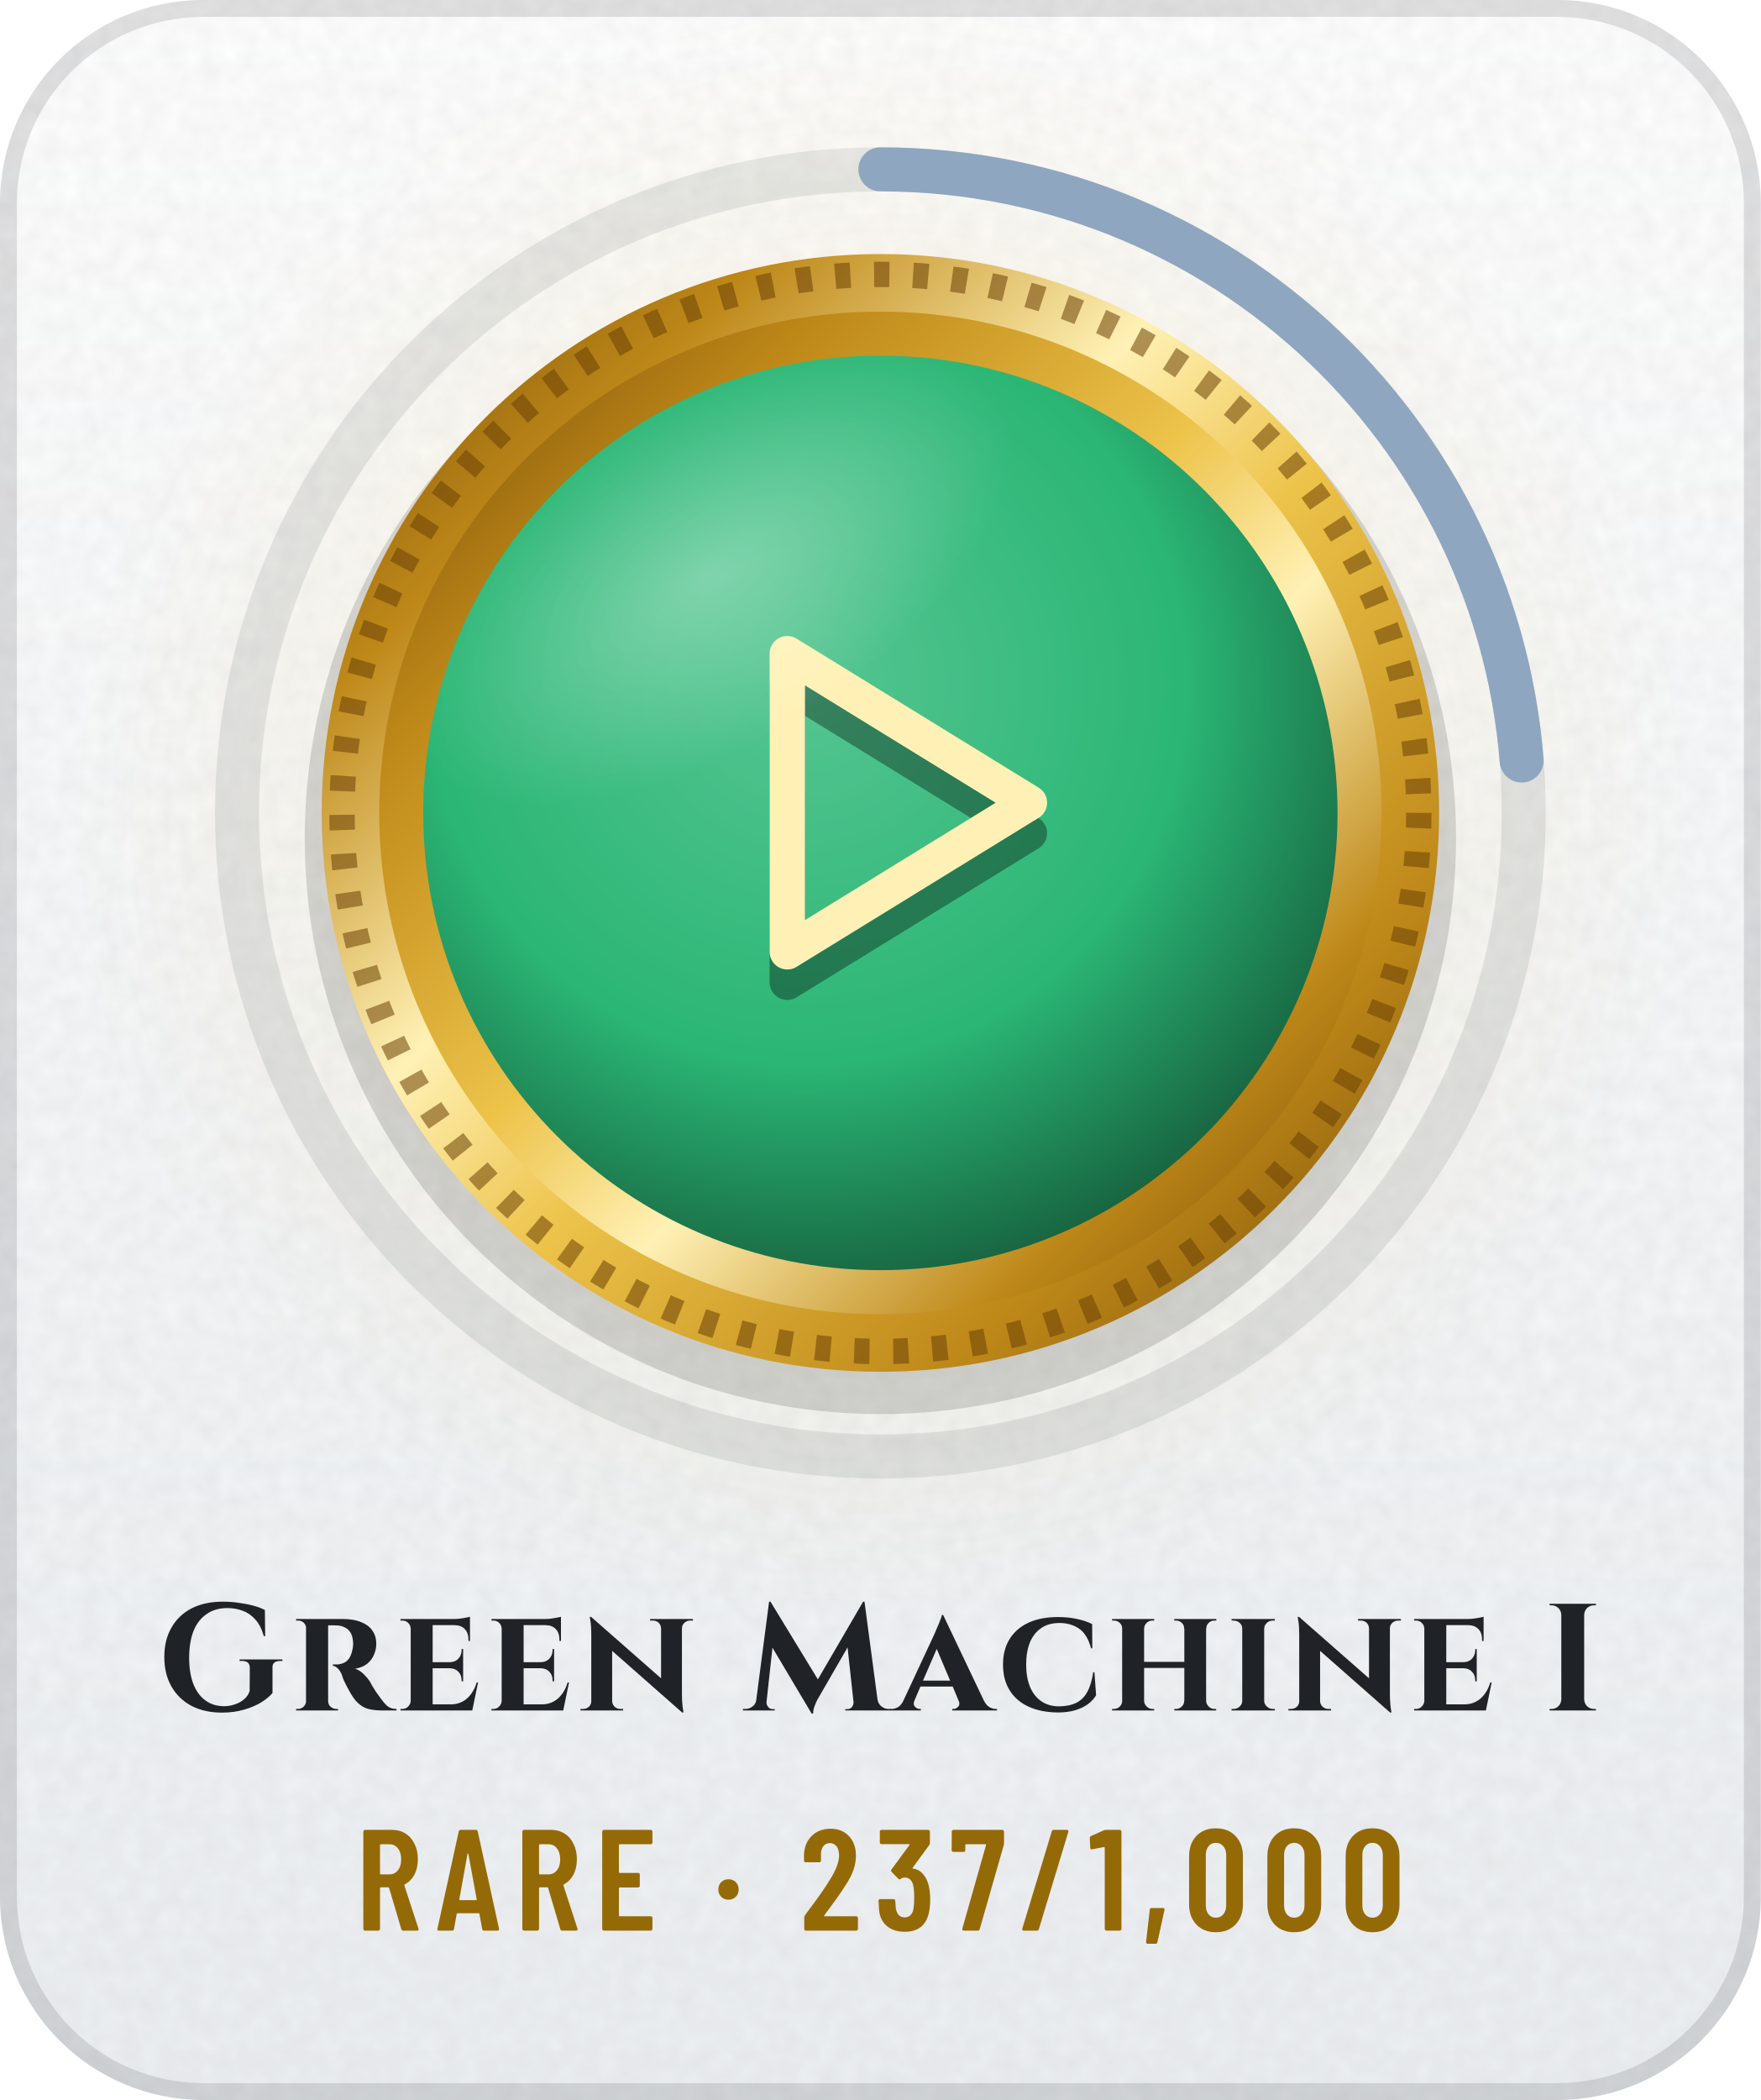
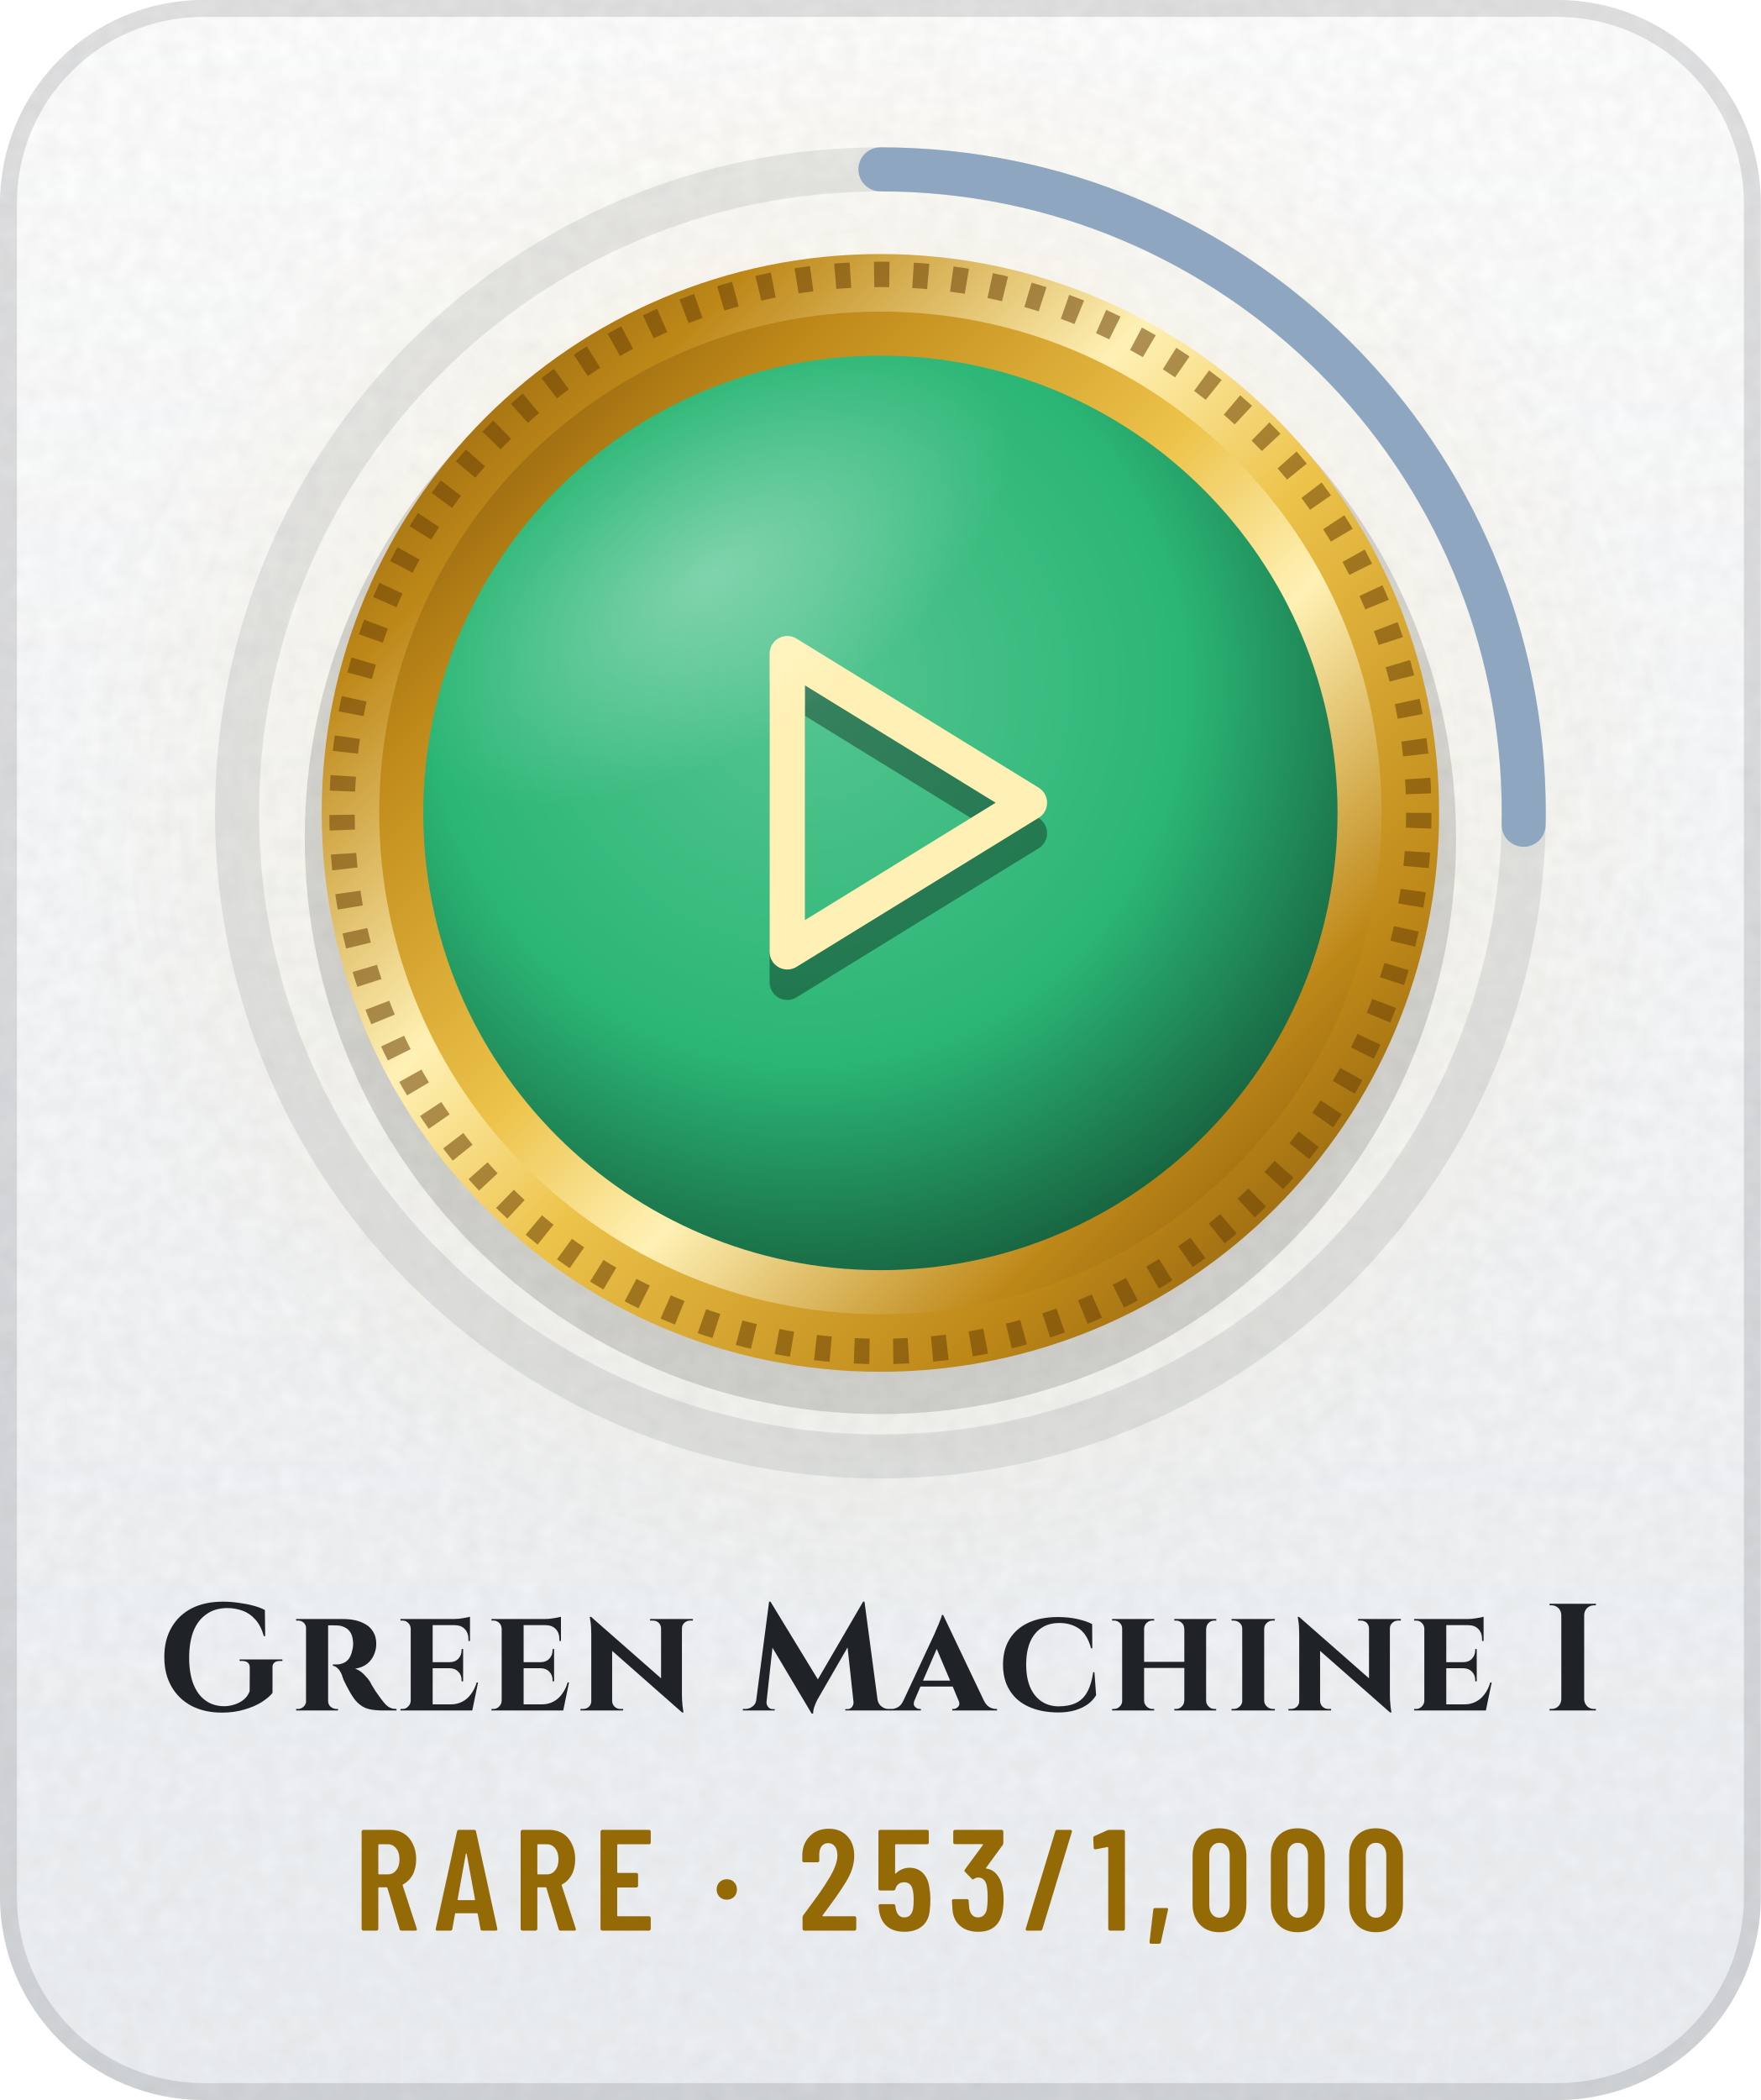
- <svg xmlns="http://www.w3.org/2000/svg" width="104" height="124" viewBox="0 0 104 124" role="img" aria-label="Green Machine I: earned, Rare, 23% to Green Machine II">
+ <svg xmlns="http://www.w3.org/2000/svg" width="104" height="124" viewBox="0 0 104 124" role="img" aria-label="Green Machine I: earned, Rare, 25% to Green Machine II">
  <style>@keyframes tw{0%,100%{opacity:.15;transform:scale(.45)}50%{opacity:1;transform:scale(1)}}.sp{transform-box:fill-box;transform-origin:center;animation:tw 3.4s ease-in-out infinite}@keyframes sh{0%{transform:translateX(-110px)}38%,100%{transform:translateX(200px)}}.sh{animation:sh 6.5s ease-in-out infinite}@keyframes fl{0%,100%{transform:translateY(0)}50%{transform:translateY(-3px)}}.fl{animation:fl 5s ease-in-out infinite}@media (prefers-reduced-motion:reduce){.sp,.fl{animation:none}.sh,.bu{display:none}}</style>
  <defs>
    <linearGradient id="bg" x1="0" y1="0" x2="0" y2="1">
      <stop offset="0" stop-color="#FFFFFF" />
      <stop offset="1" stop-color="#EDF0F3" />
    </linearGradient>
    <clipPath id="card">
      <rect width="104" height="124" rx="12" />
    </clipPath>
    <filter id="grain" x="0" y="0" width="100%" height="100%">
      <feTurbulence type="fractalNoise" baseFrequency=".85" numOctaves="2" stitchTiles="stitch" />
      <feColorMatrix values="0 0 0 0 0 0 0 0 0 0 0 0 0 0 0 0 0 0 .05 0" />
    </filter>
    <radialGradient id="glow" cx=".5" cy=".5" r=".5">
      <stop offset="0" stop-color="#EDC34A" stop-opacity="0.19" />
      <stop offset="1" stop-color="#EDC34A" stop-opacity="0" />
    </radialGradient>
    <linearGradient id="mh" x1="0" y1="0" x2="1" y2="0">
      <stop offset="0" stop-color="#6B4306" />
      <stop offset="0.2" stop-color="#BE8818" />
      <stop offset="0.4" stop-color="#FFF1B5" />
      <stop offset="0.54" stop-color="#EDC34A" />
      <stop offset="0.78" stop-color="#BE8818" />
      <stop offset="1" stop-color="#6B4306" />
    </linearGradient>
    <linearGradient id="md" x1="0" y1="0" x2="1" y2="1">
      <stop offset="0" stop-color="#6B4306" />
      <stop offset="0.2" stop-color="#BE8818" />
      <stop offset="0.4" stop-color="#FFF1B5" />
      <stop offset="0.54" stop-color="#EDC34A" />
      <stop offset="0.78" stop-color="#BE8818" />
      <stop offset="1" stop-color="#6B4306" />
    </linearGradient>
    <linearGradient id="mdr" x1="1" y1="1" x2="0" y2="0">
      <stop offset="0" stop-color="#6B4306" />
      <stop offset="0.2" stop-color="#BE8818" />
      <stop offset="0.4" stop-color="#FFF1B5" />
      <stop offset="0.54" stop-color="#EDC34A" />
      <stop offset="0.78" stop-color="#BE8818" />
      <stop offset="1" stop-color="#6B4306" />
    </linearGradient>
    <linearGradient id="dia" x1="0" y1="0" x2="1" y2="0">
      <stop offset="0" stop-color="#2F7DD1" />
      <stop offset=".5" stop-color="#7B61E0" />
      <stop offset="1" stop-color="#C2449A" />
    </linearGradient>
    <linearGradient id="pb" x1="0" y1="0" x2="1" y2="0">
      <stop offset="0" stop-color="#8FA6C0" />
      <stop offset="1" stop-color="#D3E4F4" />
    </linearGradient>
    <linearGradient id="shg" x1="0" y1="0" x2="1" y2="0">
      <stop offset="0" stop-color="#FFFFFF" stop-opacity="0" />
      <stop offset=".5" stop-color="#FFFFFF" stop-opacity=".6" />
      <stop offset="1" stop-color="#FFFFFF" stop-opacity="0" />
    </linearGradient>
    <radialGradient id="en" cx=".42" cy=".36" r=".75">
      <stop offset="0" stop-color="#55C591" />
      <stop offset=".55" stop-color="#2BB675" />
      <stop offset="1" stop-color="#11492F" />
    </radialGradient>
    <linearGradient id="ig" gradientUnits="userSpaceOnUse" x1="0" y1="34" x2="0" y2="62">
      <stop offset="0" stop-color="#FFF1B5" />
      <stop offset="1" stop-color="#EDC34A" />
    </linearGradient>
    <radialGradient id="gl" cx=".5" cy=".5" r=".5">
      <stop offset="0" stop-color="#FFFFFF" stop-opacity=".45" />
      <stop offset="1" stop-color="#FFFFFF" stop-opacity="0" />
    </radialGradient>
    <clipPath id="fc">
      <circle cx="52" cy="48" r="27" />
    </clipPath>
  </defs>
  <g clip-path="url(#card)">
    <rect width="104" height="124" fill="url(#bg)" />
    <rect width="104" height="124" filter="url(#grain)" />
  </g>
  <rect x=".5" y=".5" width="103" height="123" rx="11.5" fill="none" stroke="#1F2328" stroke-opacity=".13" />
  <circle cx="52" cy="48" r="48" fill="url(#glow)" />
  <circle cx="52" cy="48" r="38" fill="none" stroke="#1F2328" stroke-opacity=".09" stroke-width="2.6" />
-   <circle cx="52" cy="48" r="38" fill="none" stroke="#8FA6C0" stroke-width="2.6" stroke-linecap="round" stroke-dasharray="56.6 238.8" transform="rotate(-90 52 48)" />
+   <circle cx="52" cy="48" r="38" fill="none" stroke="#8FA6C0" stroke-width="2.6" stroke-linecap="round" stroke-dasharray="60.4 238.8" transform="rotate(-90 52 48)" />
  <circle cx="52" cy="49.5" r="34" fill="#000000" fill-opacity=".14" />
  <circle cx="52" cy="48" r="33" fill="url(#md)" />
  <circle cx="52" cy="48" r="31.8" fill="none" stroke="#6B4306" stroke-opacity=".55" stroke-width="1.5" stroke-dasharray=".9 1.4" />
  <circle cx="52" cy="48" r="29.6" fill="url(#mdr)" />
  <circle cx="52" cy="48" r="27" fill="url(#en)" />
  <g transform="translate(38.8 36) scale(1.1)" fill="none" stroke="#000000" stroke-width="1.9" stroke-linecap="round" stroke-linejoin="round" stroke-opacity=".35">
    <path d="M7 4l13 8-13 8z" />
  </g>
  <g transform="translate(38.8 34.2) scale(1.1)" fill="none" stroke="url(#ig)" stroke-width="1.9" stroke-linecap="round" stroke-linejoin="round">
    <path d="M7 4l13 8-13 8z" />
  </g>
  <g clip-path="url(#fc)">
    <ellipse cx="42" cy="34" rx="20" ry="10" transform="rotate(-32 42 34)" fill="url(#gl)" opacity=".7" />
    <g transform="skewX(-18)">
      <rect class="sh" x="10" y="10" width="12" height="80" fill="url(#shg)" opacity=".6" />
    </g>
  </g>
  <g transform="translate(9.3 101) scale(0.009 -0.009)" fill="#1F2328">
    <use href="#s71" x="0" />
    <use href="#s114" x="869" />
    <use href="#s101" x="1561" />
    <use href="#s101" x="2158" />
    <use href="#s110" x="2755" />
    <use href="#s77" x="3851" />
    <use href="#s97" x="4837" />
    <use href="#s99" x="5515" />
    <use href="#s104" x="6231" />
    <use href="#s105" x="7015" />
    <use href="#s110" x="7401" />
    <use href="#s101" x="8213" />
    <use href="#s73" x="9094" />
  </g>
-   <g transform="translate(21 114) scale(0.0085 -0.0085)" fill="#946A07">
+   <g transform="translate(20.9 114) scale(0.0085 -0.0085)" fill="#946A07">
    <use href="#m82" x="0" />
    <use href="#m65" x="555" />
    <use href="#m82" x="1105" />
    <use href="#m69" x="1660" />
    <use href="#m183" x="2484" />
    <use href="#m50" x="3087" />
-     <use href="#m51" x="3606" />
-     <use href="#m55" x="4126" />
-     <use href="#m47" x="4612" />
-     <use href="#m49" x="5092" />
-     <use href="#m44" x="5460" />
-     <use href="#m48" x="5754" />
-     <use href="#m48" x="6298" />
-     <use href="#m48" x="6842" />
+     <use href="#m53" x="3606" />
+     <use href="#m51" x="4128" />
+     <use href="#m47" x="4648" />
+     <use href="#m49" x="5128" />
+     <use href="#m44" x="5496" />
+     <use href="#m48" x="5790" />
+     <use href="#m48" x="6334" />
+     <use href="#m48" x="6878" />
  </g>
  <defs>
    <path id="m44" d="M33 -78 59 146Q60 157 71 157H151Q164 157 161 144L112 -80Q110 -91 99 -91H45Q39 -91 36 -88Q32 -84 33 -78Z" />
    <path id="m47" d="M21 14 226 690Q229 700 239 700H331Q337 700 340 696Q343 692 341 686L136 10Q133 0 123 0H31Q25 0 22 4Q19 8 21 14Z" />
    <path id="m48" d="M38 183V517Q38 604 89 658Q140 711 224 711Q309 711 360 658Q412 604 412 517V183Q412 96 360 42Q309 -11 224 -11Q140 -11 89 42Q38 96 38 183ZM296 176V524Q296 563 276 586Q257 610 224 610Q192 610 173 586Q154 563 154 524V176Q154 137 173 114Q192 90 224 90Q257 90 276 114Q296 137 296 176Z" />
    <path id="m49" d="M122 700H218Q223 700 226 696Q230 693 230 688V12Q230 7 226 4Q223 0 218 0H126Q121 0 118 4Q114 7 114 12V576Q114 578 112 580Q111 582 109 581L27 565H24Q13 565 13 576L10 643Q10 653 18 657L107 697Q114 700 122 700Z" />
    <path id="m50" d="M173 100H392Q397 100 400 96Q404 93 404 88V12Q404 7 400 4Q397 0 392 0H43Q38 0 34 4Q31 7 31 12V92Q31 101 36 107L75 160Q114 212 152 266Q189 320 215 363Q273 459 273 522Q273 562 256 585Q238 608 209 608Q180 608 163 586Q146 563 147 526V487Q147 482 144 478Q140 475 135 475H41Q36 475 32 478Q29 482 29 487V530Q33 610 84 659Q134 708 214 708Q293 708 342 656Q390 605 390 521Q390 471 373 422Q356 373 319 317Q294 277 260 229Q225 181 214 166Q184 126 170 106Q168 104 169 102Q170 100 173 100Z" />
    <path id="m51" d="M387 218Q387 169 380 134Q368 66 326 29Q283 -8 210 -8Q134 -8 86 32Q38 73 32 143Q30 165 28 207Q28 219 40 219H132Q144 219 144 207Q146 173 148 156Q153 125 169 108Q185 92 210 92Q234 92 250 108Q266 123 271 152Q276 182 276 230Q276 281 269 315Q263 341 248 355Q233 369 210 369Q195 369 183 360Q177 356 174 356Q172 356 166 360L119 408Q115 412 115 417Q115 421 118 425L243 595Q245 597 244 599Q242 601 239 601H49Q44 601 40 604Q37 608 37 613V688Q37 693 40 696Q44 700 49 700H373Q378 700 382 696Q385 693 385 688V609Q385 602 380 594L266 438Q262 432 268 431Q309 426 338 392Q368 358 378 307Q387 267 387 218Z" />
-     <path id="m55" d="M90 13 255 594Q257 600 251 600H116Q111 600 111 595V559Q111 554 108 550Q104 547 99 547H28Q23 547 20 550Q16 554 16 559L17 688Q17 693 20 696Q24 700 29 700H368Q373 700 376 696Q380 693 380 688V607Q380 603 378 593L211 10Q208 0 197 0H100Q87 0 90 13Z" />
+     <path id="m53" d="M400 216Q400 175 396 146Q391 72 344 32Q297 -8 219 -8Q145 -8 99 30Q53 68 43 144L40 172Q40 184 52 184H144Q156 184 157 172Q157 166 159 154Q171 92 219 92Q244 92 260 108Q275 124 280 153Q284 178 284 217Q284 254 278 281Q273 307 258 322Q242 336 219 336Q171 336 157 290Q154 279 144 279H51Q46 279 42 282Q39 286 39 291V688Q39 693 42 696Q46 700 51 700H377Q382 700 386 696Q389 693 389 688V612Q389 607 386 604Q382 600 377 600H160Q155 600 155 595V400Q155 397 157 396Q159 396 161 398Q178 416 202 426Q227 437 254 437Q314 437 350 398Q387 360 394 290Q400 259 400 216Z" />
    <path id="m65" d="M325 11 306 116Q306 121 300 121H154Q148 121 148 116L129 11Q128 0 116 0H25Q11 0 14 13L162 689Q164 700 175 700H281Q292 700 294 689L442 13V9Q442 0 431 0H338Q326 0 325 11ZM171 212H282Q288 212 287 217L229 533Q228 536 226 536Q224 536 223 533L166 217Q165 212 171 212Z" />
    <path id="m69" d="M391 600H175Q170 600 170 595V406Q170 401 175 401H303Q308 401 312 398Q315 394 315 389V312Q315 307 312 304Q308 300 303 300H175Q170 300 170 295V105Q170 100 175 100H391Q396 100 400 96Q403 93 403 88V12Q403 7 400 4Q396 0 391 0H66Q61 0 58 4Q54 7 54 12V688Q54 693 58 696Q61 700 66 700H391Q396 700 400 696Q403 693 403 688V612Q403 607 400 604Q396 600 391 600Z" />
    <path id="m82" d="M318 10 233 297Q231 301 228 301H175Q170 301 170 296V12Q170 7 166 4Q163 0 158 0H66Q61 0 58 4Q54 7 54 12V688Q54 693 58 696Q61 700 66 700H254Q307 700 348 674Q388 649 410 602Q433 556 433 496Q433 434 409 389Q385 344 342 321Q338 320 339 315L437 14Q438 12 438 9Q438 0 427 0H331Q321 0 318 10ZM170 595V396Q170 391 175 391H236Q272 391 294 419Q317 447 317 495Q317 543 294 572Q272 600 236 600H175Q170 600 170 595Z" />
    <path id="m183" d="M37 286Q37 317 57 337Q77 357 108 357Q139 357 158 337Q178 317 178 286Q178 255 158 235Q138 215 108 215Q77 215 57 235Q37 255 37 286Z" />
    <path id="s71" d="M755 280V115Q731 85 684 55Q636 25 570 6Q504 -14 423 -14Q309 -14 224 30Q139 75 92 157Q45 239 45 351Q45 463 92 544Q138 625 224 670Q311 714 429 714Q484 714 536 706Q588 699 632 687Q676 675 705 659L707 488H698Q679 556 643 596Q607 637 560 654Q512 672 459 672Q378 672 322 632Q265 593 236 520Q208 447 208 345Q208 249 234 178Q261 106 312 68Q363 29 436 28Q473 28 508 40Q542 51 568 73Q594 95 605 127L606 280Q606 325 555 325H539V335H820V325H805Q775 325 763 310Q754 299 755 280Z" />
    <path id="s73" d="M119 73V627Q118 653 100 672Q81 690 55 690H42V700H346V690H333Q307 690 288 672Q270 653 269 627V73Q270 47 288 28Q307 10 333 10H346V0H42V10H55Q81 10 100 28Q118 47 119 73Z" />
    <path id="s77" d="M780 714H789L875 68Q881 42 900 27Q921 10 947 10H963V0H663V9H678Q695 9 706 22Q717 36 717 52V55L678 414L491 90L481 73Q471 55 462 30Q452 5 452 -20H442L185 412L146 55V52Q146 36 158 22Q169 9 185 9H200V0H-9V10H7Q34 10 55 27Q73 40 78 64L163 714H172L483 204Z" />
    <path id="s97" d="M319 627 586 66Q601 35 623 22Q645 10 665 10H673V0H379V10H387Q404 10 418 25Q429 36 424 56L382 157H170L130 63Q121 38 134 25Q148 10 165 10H173V0H-27V10H-19Q1 10 23 22Q45 35 59 66L264 506Q266 512 273 528Q280 543 288 562Q296 582 303 600Q310 617 311 627ZM187 196H365L277 404Z" />
    <path id="s99" d="M634 251 645 100Q626 68 592 42Q558 17 509 2Q460 -13 395 -13Q283 -12 202 25Q121 62 78 132Q34 201 34 301Q34 399 77 468Q120 538 201 576Q282 613 395 613Q463 613 522 600Q580 587 619 567L620 408H612Q587 500 533 537Q479 574 405 574Q332 574 284 540Q235 506 210 445Q186 384 186 302Q186 219 210 158Q235 97 282 63Q329 29 395 27Q466 27 512 49Q559 71 586 120Q614 169 626 251Z" />
    <path id="s101" d="M543 184 505 0H34V10H47Q69 10 84 26Q100 41 101 63V537Q100 560 84 575Q69 590 47 590H34V600H385Q414 600 446 606Q478 611 490 615V456H480V465Q480 509 456 534Q433 559 389 560H245V317H359Q394 318 414 340Q435 363 435 396V403H445V191H435V199Q435 232 414 254Q394 276 359 277H245V40H363Q406 40 440 58Q473 75 497 108Q521 140 534 184Z" />
    <path id="s104" d="M100 63V537Q100 560 84 575Q68 590 46 590H34V600H310V590H299Q277 590 261 575Q245 560 244 537V319H508V537H507Q507 560 491 575Q475 590 453 590H442V600H718V590H706Q683 590 668 575Q652 560 652 537H651V63Q652 41 668 26Q683 10 706 10H717V0H442V10H453Q475 10 491 26Q507 41 507 63H508V279H244V63Q245 41 261 26Q277 10 299 10H310V0H34V10H46Q68 10 84 26Q100 41 100 63Z" />
    <path id="s105" d="M104 63V537Q104 560 87 575Q70 590 46 590H34V600H318L317 590H306Q282 590 266 575Q249 560 248 537V63Q249 41 266 26Q282 10 306 10H318V0H34V10H47Q70 10 87 26Q104 41 104 63Z" />
    <path id="s110" d="M91 614 550 211V539Q549 561 534 576Q518 590 495 590H478V600H759V590H742Q720 590 704 576Q687 561 687 539V104Q687 69 690 42Q692 16 695 2L697 -13H688L229 391V61Q230 39 246 24Q262 10 284 10H301V0H21V10H37Q60 10 76 24Q92 39 92 61V500Q92 551 87 583L82 614Z" />
    <path id="s114" d="M106 0H41V10H53Q75 10 91 26Q103 38 106 54V547Q103 564 91 576Q75 590 54 590H41V600H349Q390 600 429 592Q468 583 499 564Q530 546 548 514Q567 483 567 436Q567 401 552 366Q538 332 508 307Q477 282 428 274Q457 265 484 239Q510 213 525 190Q529 182 539 164Q549 147 564 124Q580 102 597 78Q617 51 632 36Q647 22 663 16Q679 10 700 10V0H616Q562 0 524 8Q487 16 460 38Q432 59 409 96Q400 109 390 128Q380 146 370 165Q360 184 352 202Q345 220 342 232Q329 264 312 278Q296 293 282 293V302H307Q328 302 348 310Q369 317 386 338Q403 360 411 402Q413 408 414 419Q416 430 415 444Q413 481 402 504Q390 526 373 538Q356 549 338 554Q321 558 308 558Q289 559 274 559Q259 558 251 559V63Q251 38 268 24Q286 10 306 10H316V0Z" />
  </defs>
</svg>
